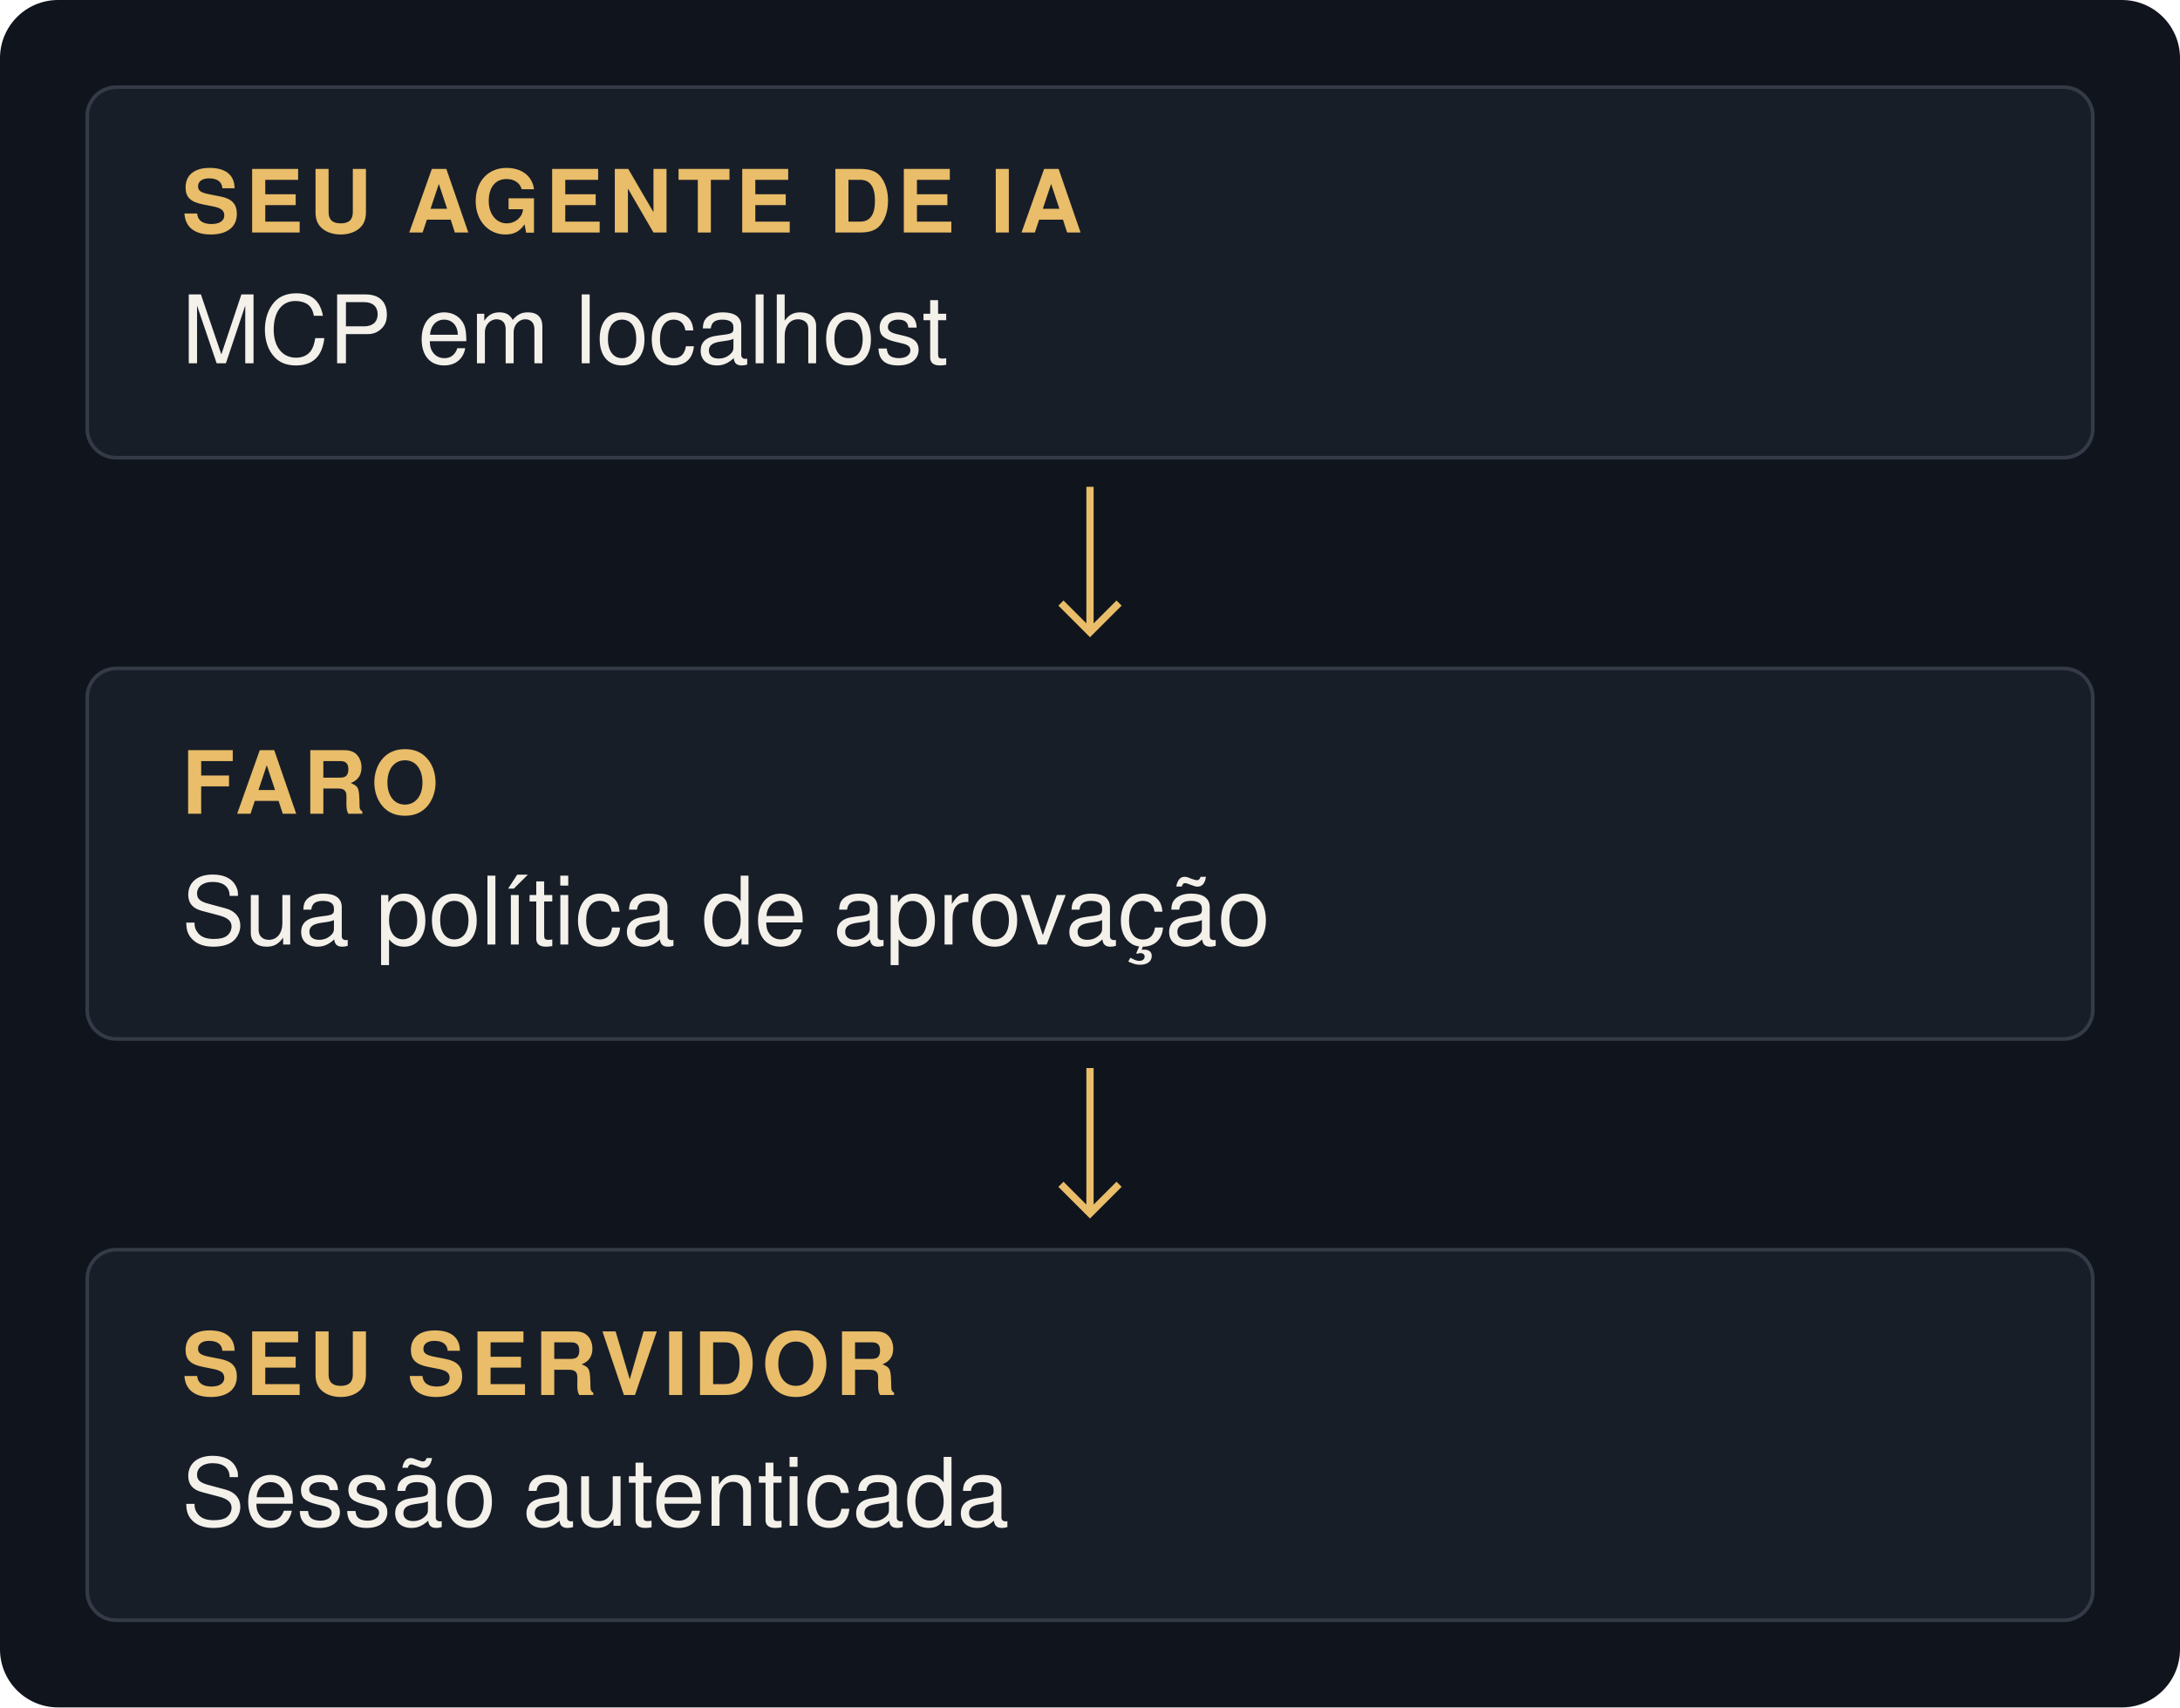
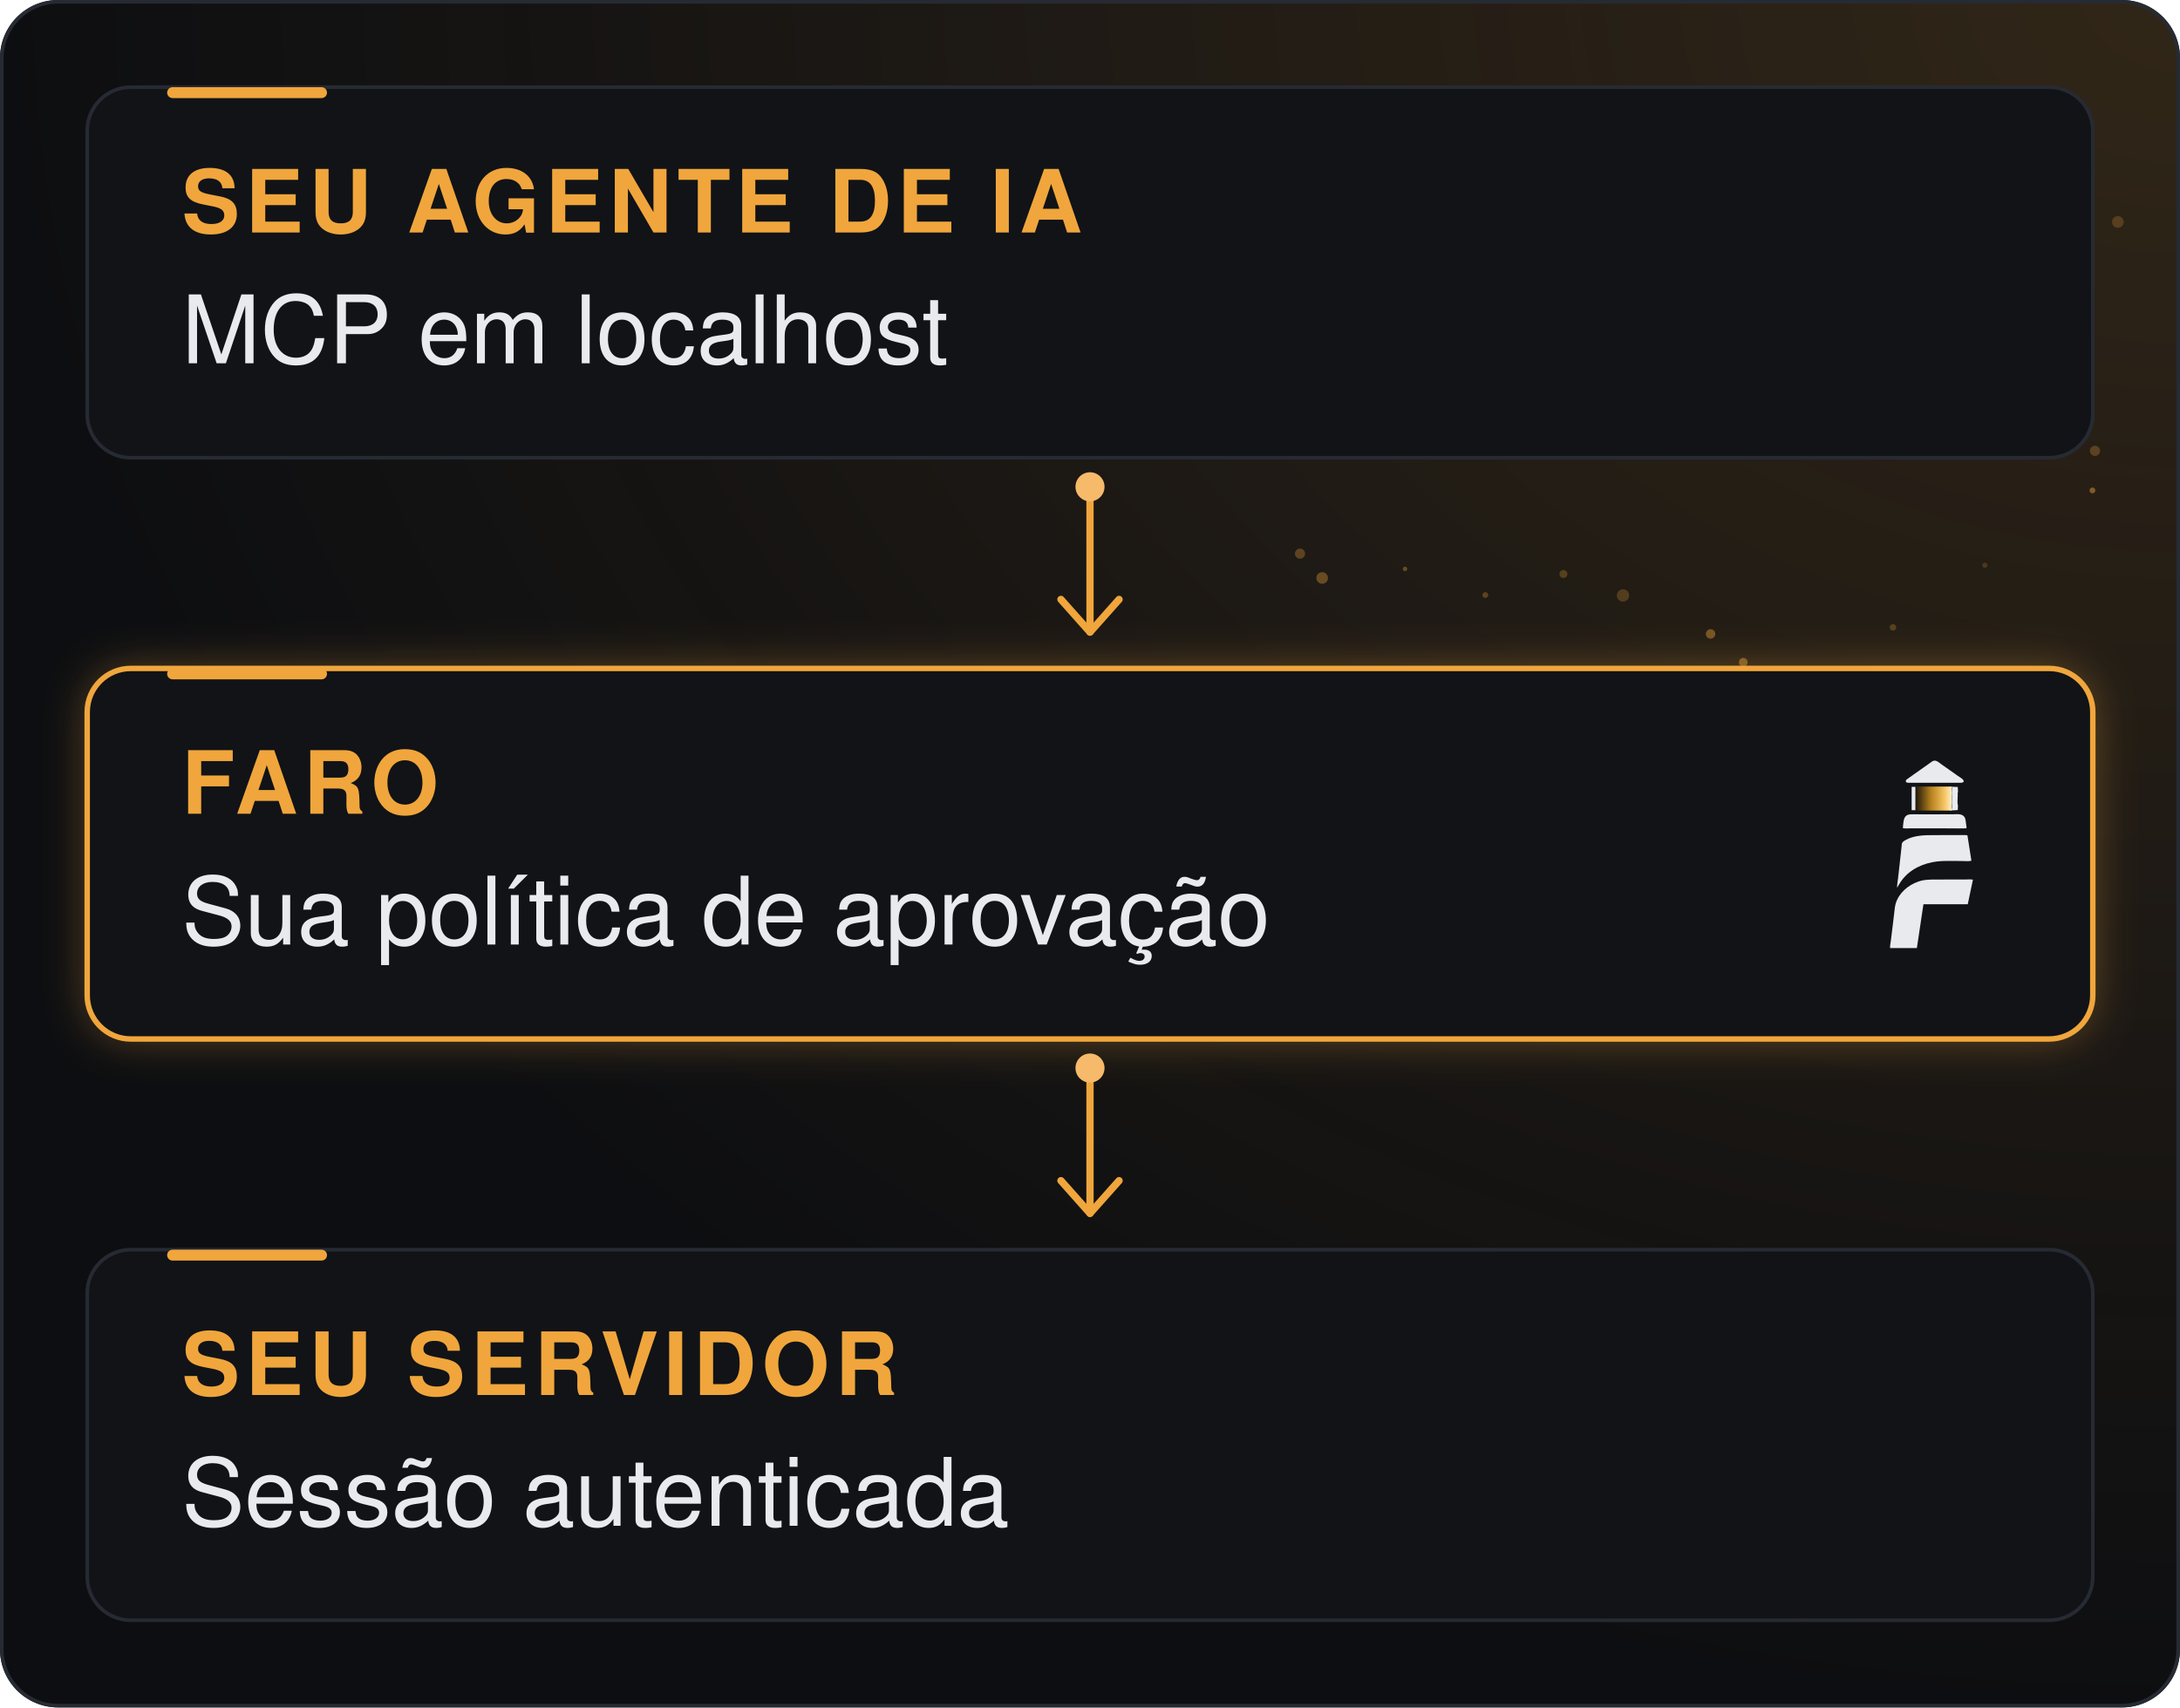
<svg xmlns="http://www.w3.org/2000/svg" width="600" height="470" viewBox="0 0 600 470" role="img" aria-labelledby="title">
-   <rect width="600" height="470" rx="16" fill="#10141c" />
+   <defs>
+     <linearGradient id="glass" x1="0" x2="1">
+       <stop offset="0" stop-color="#17120a" />
+       <stop offset=".45" stop-color="#b9831f" />
+       <stop offset=".8" stop-color="#f5c463" />
+       <stop offset="1" stop-color="#fff1c9" />
+     </linearGradient>
+     <radialGradient id="glow" cx="1" cy="0" r="1">
+       <stop offset="0" stop-color="#f0a63c" stop-opacity=".16" />
+       <stop offset="1" stop-color="#f0a63c" stop-opacity="0" />
+     </radialGradient>
+     <filter id="soft" x="-20%" y="-50%" width="140%" height="200%">
+       <feGaussianBlur stdDeviation="6" />
+     </filter>
+   </defs>
+   <rect width="600" height="470" rx="16" fill="#0d0e11" />
+   <rect width="600" height="470" rx="16" fill="url(#glow)" />
+   <circle cx="349.1" cy="226.4" r="1.4" fill="#f0a63c" opacity="0.31" />
+   <circle cx="441.5" cy="241.6" r="1.3" fill="#f0a63c" opacity="0.18" />
+   <circle cx="427.9" cy="112.5" r="1.5" fill="#f0a63c" opacity="0.26" />
+   <circle cx="443.0" cy="259.7" r="1.1" fill="#f0a63c" opacity="0.36" />
+   <circle cx="441.0" cy="186.3" r="1.5" fill="#f0a63c" opacity="0.38" />
+   <circle cx="447.4" cy="232.9" r="1.2" fill="#f0a63c" opacity="0.46" />
+   <circle cx="497.6" cy="227.0" r="1.6" fill="#f0a63c" opacity="0.52" />
+   <circle cx="470.8" cy="174.5" r="1.3" fill="#f0a63c" opacity="0.41" />
+   <circle cx="422.2" cy="218.8" r="1.6" fill="#f0a63c" opacity="0.25" />
+   <circle cx="350.8" cy="61.4" r="1.3" fill="#f0a63c" opacity="0.45" />
+   <circle cx="576.6" cy="124.1" r="1.4" fill="#f0a63c" opacity="0.26" />
+   <circle cx="461.2" cy="56.5" r="1.1" fill="#f0a63c" opacity="0.16" />
+   <circle cx="476.4" cy="240.1" r="0.9" fill="#f0a63c" opacity="0.54" />
+   <circle cx="427.0" cy="232.3" r="0.7" fill="#f0a63c" opacity="0.18" />
+   <circle cx="423.9" cy="234.4" r="1.7" fill="#f0a63c" opacity="0.46" />
+   <circle cx="377.9" cy="85.9" r="1.1" fill="#f0a63c" opacity="0.41" />
+   <circle cx="562.0" cy="226.5" r="1.3" fill="#f0a63c" opacity="0.18" />
+   <circle cx="418.3" cy="208.1" r="1.7" fill="#f0a63c" opacity="0.22" />
+   <circle cx="393.3" cy="189.7" r="1.3" fill="#f0a63c" opacity="0.52" />
+   <circle cx="390.0" cy="122.4" r="0.9" fill="#f0a63c" opacity="0.36" />
+   <circle cx="464.4" cy="50.9" r="1.4" fill="#f0a63c" opacity="0.51" />
+   <circle cx="354.2" cy="59.4" r="1.7" fill="#f0a63c" opacity="0.28" />
+   <circle cx="509.0" cy="113.6" r="1.3" fill="#f0a63c" opacity="0.52" />
+   <circle cx="363.9" cy="159.1" r="1.6" fill="#f0a63c" opacity="0.35" />
+   <circle cx="379.9" cy="215.5" r="1.2" fill="#f0a63c" opacity="0.21" />
+   <circle cx="382.4" cy="34.3" r="1.0" fill="#f0a63c" opacity="0.25" />
+   <circle cx="421.9" cy="261.9" r="0.7" fill="#f0a63c" opacity="0.18" />
+   <circle cx="446.7" cy="163.9" r="1.7" fill="#f0a63c" opacity="0.24" />
+   <circle cx="499.8" cy="187.4" r="0.9" fill="#f0a63c" opacity="0.20" />
+   <circle cx="582.9" cy="61.1" r="1.6" fill="#f0a63c" opacity="0.22" />
+   <circle cx="403.5" cy="186.8" r="1.6" fill="#f0a63c" opacity="0.34" />
+   <circle cx="423.3" cy="230.4" r="1.0" fill="#f0a63c" opacity="0.40" />
+   <circle cx="540.9" cy="203.6" r="1.1" fill="#f0a63c" opacity="0.47" />
+   <circle cx="408.8" cy="163.8" r="0.8" fill="#f0a63c" opacity="0.29" />
+   <circle cx="430.3" cy="158.0" r="1.1" fill="#f0a63c" opacity="0.26" />
+   <circle cx="395.0" cy="247.5" r="1.3" fill="#f0a63c" opacity="0.52" />
+   <circle cx="555.9" cy="56.7" r="0.7" fill="#f0a63c" opacity="0.51" />
+   <circle cx="357.8" cy="152.4" r="1.4" fill="#f0a63c" opacity="0.30" />
+   <circle cx="468.2" cy="87.6" r="1.5" fill="#f0a63c" opacity="0.54" />
+   <circle cx="567.4" cy="101.3" r="1.0" fill="#f0a63c" opacity="0.34" />
+   <circle cx="453.6" cy="73.8" r="1.0" fill="#f0a63c" opacity="0.30" />
+   <circle cx="401.7" cy="102.4" r="1.7" fill="#f0a63c" opacity="0.23" />
+   <circle cx="377.9" cy="42.3" r="1.4" fill="#f0a63c" opacity="0.39" />
+   <circle cx="575.9" cy="135.0" r="0.8" fill="#f0a63c" opacity="0.45" />
+   <circle cx="493.4" cy="30.9" r="1.0" fill="#f0a63c" opacity="0.30" />
+   <circle cx="386.7" cy="156.6" r="0.6" fill="#f0a63c" opacity="0.36" />
+   <circle cx="479.8" cy="182.3" r="1.2" fill="#f0a63c" opacity="0.44" />
+   <circle cx="546.3" cy="155.6" r="0.7" fill="#f0a63c" opacity="0.20" />
+   <circle cx="453.4" cy="89.3" r="1.6" fill="#f0a63c" opacity="0.38" />
+   <circle cx="463.2" cy="45.2" r="1.4" fill="#f0a63c" opacity="0.39" />
+   <circle cx="398.7" cy="84.5" r="0.8" fill="#f0a63c" opacity="0.28" />
+   <circle cx="521.0" cy="172.7" r="0.9" fill="#f0a63c" opacity="0.25" />
+   <circle cx="536.3" cy="102.3" r="0.7" fill="#f0a63c" opacity="0.18" />
+   <circle cx="372.8" cy="253.1" r="1.4" fill="#f0a63c" opacity="0.31" />
+   <rect x=".5" y=".5" width="599" height="469" rx="15.5" fill="none" stroke="#262a33" />
  <g font-family="Segoe UI, Helvetica, Arial, sans-serif">
-     <rect x="24" y="24" width="552" height="102" rx="8" fill="#181e28" stroke="#343b47" />
-     <text x="50" y="64" font-size="24" fill="#e9bd69" font-weight="600" letter-spacing="1.5">SEU AGENTE DE IA</text>
-     <text x="50" y="100" font-size="26" fill="#f4f1ea" font-weight="400">MCP em localhost</text>
-     <rect x="24" y="184" width="552" height="102" rx="8" fill="#181e28" stroke="#343b47" />
-     <text x="50" y="224" font-size="24" fill="#e9bd69" font-weight="600" letter-spacing="1.5">FARO</text>
-     <text x="50" y="260" font-size="26" fill="#f4f1ea" font-weight="400">Sua política de aprovação</text>
-     <rect x="24" y="344" width="552" height="102" rx="8" fill="#181e28" stroke="#343b47" />
-     <text x="50" y="384" font-size="24" fill="#e9bd69" font-weight="600" letter-spacing="1.5">SEU SERVIDOR</text>
-     <text x="50" y="420" font-size="26" fill="#f4f1ea" font-weight="400">Sessão autenticada</text>
-     <path d="M300 134v40m-8-8 8 8 8-8M300 294v40m-8-8 8 8 8-8" fill="none" stroke="#e9bd69" stroke-width="2" />
+     <rect x="24" y="24" width="552" height="102" rx="12" fill="#111317" stroke="#262a33" />
+     <rect x="46" y="24" width="44" height="3" rx="1.5" fill="#f0a63c" />
+     <text x="50" y="64" font-size="24" fill="#f0a63c" font-weight="600" letter-spacing="1.5">SEU AGENTE DE IA</text>
+     <text x="50" y="100" font-size="26" fill="#e8eaee" font-weight="400">MCP em localhost</text>
+     <rect x="24" y="184" width="552" height="102" rx="12" fill="#f0a63c" opacity=".35" filter="url(#soft)" />
+     <rect x="24" y="184" width="552" height="102" rx="12" fill="#111317" stroke="#f0a63c" stroke-width="1.5" />
+     <rect x="46" y="184" width="44" height="3" rx="1.5" fill="#f0a63c" />
+     <text x="50" y="224" font-size="24" fill="#f0a63c" font-weight="600" letter-spacing="1.5">FARO</text>
+     <text x="50" y="260" font-size="26" fill="#e8eaee" font-weight="400">Sua política de aprovação</text>
+     <rect x="24" y="344" width="552" height="102" rx="12" fill="#111317" stroke="#262a33" />
+     <rect x="46" y="344" width="44" height="3" rx="1.5" fill="#f0a63c" />
+     <text x="50" y="384" font-size="24" fill="#f0a63c" font-weight="600" letter-spacing="1.5">SEU SERVIDOR</text>
+     <text x="50" y="420" font-size="26" fill="#e8eaee" font-weight="400">Sessão autenticada</text>
+     <g transform="translate(520 209) scale(0.0917) translate(-383 -262)">
+       <rect x="459" y="344" width="112" height="72" fill="url(#glass)" />
+       <path fill="#e8eaee" fill-rule="evenodd" d="M606.5 328.19C604.4 333 600.15 332.51 595.5 332.55C586.17 332.64 576.83 332.6 567.5 332.59C534.83 332.56 502.17 332.47 469.5 332.57C461.17 332.59 452.83 332.64 444.5 332.56C440.34 332.52 436.5 333.13 433.08 330.5C430.81 323.92 436.44 321.85 440.98 318.5C451.37 310.81 462.17 303.69 472.61 296.07C482.65 288.74 492.85 281.6 503.1 274.57C507.34 271.66 512.3 266.85 517.54 266.22C525.5 265.27 533.19 272.79 539.3 277.18C555.43 288.78 572.03 299.72 588.04 311.47C593.3 315.33 605.84 321.61 606.5 328.19ZM450 344.85C453.73 344.85 457.47 344.85 461.2 344.85C461.2 368.24 461.2 391.62 461.2 415.01C457.47 415.01 453.73 415.01 450 415.01C450 391.62 450 368.24 450 344.85ZM568.07 345.04C569.38 344.93 570.69 344.81 572 344.69C577.5 344.87 583 345.05 588.5 345.23C588.7 350.12 588.89 355.01 589.09 359.9C587.62 362.88 588.31 367.02 588.26 370.5C588.17 377.38 586.56 394.45 588.83 400C588.85 400.32 588.88 400.63 588.9 400.95C588.73 405.46 588.56 409.98 588.39 414.5C584.59 414.75 580.8 415.01 577 415.26C572.67 415.19 568.33 415.11 564 415.04C565.78 414.52 567.56 414.01 569.34 413.5C574.33 405.66 571.21 399.98 570.97 391.5C570.82 386.17 571.71 380.84 571.61 375.5C571.53 371.49 570.69 367.51 570.7 363.5C570.71 357.8 572.22 352.16 571.69 346.5C570.48 346.01 569.27 345.53 568.07 345.04ZM614.5 469.37C598.21 470.03 581.8 469.47 565.5 469.46C538.5 469.44 511.5 469.5 484.5 469.43C471.17 469.39 457.83 469.38 444.5 469.43C437.75 469.46 429.88 470.47 423.5 468.55C425.07 457.46 424.15 438.63 433.87 431.4C440.09 426.77 447.16 427.28 454.5 427.23C466.5 427.14 478.5 427.26 490.5 427.24C517.16 427.2 543.84 427.11 570.5 427.23C580.29 427.28 595.42 424.96 603.75 430.73C612.35 436.69 611.88 446.11 613.2 455.48C613.84 460.1 615.03 464.78 614.5 469.37ZM617.43 490.5C621.4 515.83 625.38 541.17 629.35 566.5C621.4 569.14 610.94 567.41 602.5 567.45C582.21 567.55 561.77 566.69 541.5 567.56C501.29 569.27 459.75 583.3 431.11 612.62C420.8 623.18 413.53 634.87 406.5 647.72C405.48 641.3 408.72 623.72 409.55 616.24C412.07 593.65 414.61 571.09 417.07 548.5C417.97 540.16 418.93 531.83 419.85 523.5C420.22 520.12 419.95 515.26 421.87 512.35C424.33 508.62 429.44 505.81 433.25 503.73C443.62 498.06 454.86 494.87 466.46 492.76C484.22 489.54 502.52 489.7 520.5 489.71C536.5 489.72 552.5 489.61 568.5 489.69C578.83 489.73 589.17 489.69 599.5 489.69C605.39 489.7 611.79 488.98 617.43 490.5ZM633.92 623.5C628.75 648.07 623.58 672.63 618.41 697.2C574.06 697.2 529.71 697.2 485.36 697.2C478.81 741.05 472.26 784.9 465.7 828.75C438.86 828.75 412.03 828.75 385.19 828.75C384.88 821.02 386.78 813.15 387.72 805.47C389.43 791.47 391.24 777.49 392.89 763.5C394.54 749.5 396.22 735.49 397.93 721.5C399.02 712.55 399.58 703.32 402.25 694.66C411.99 662.96 439.15 640.09 469.72 629.29C487.65 622.96 505.73 623.01 524.5 623.02C536.83 623.02 549.17 623.02 561.5 622.99C577.5 622.94 593.5 622.96 609.5 622.97C617.32 622.98 626.35 621.82 633.92 623.5Z" />
+     </g>
+     <path d="M300 134L300 174" stroke="#f0a63c" stroke-width="2" stroke-linecap="round" />
+     <path d="M292 165L300 174L308 165" fill="none" stroke="#f0a63c" stroke-width="2" stroke-linecap="round" stroke-linejoin="round" />
+     <circle cx="300" cy="134" r="4" fill="#f6ba6a" />
+     <path d="M300 294L300 334" stroke="#f0a63c" stroke-width="2" stroke-linecap="round" />
+     <path d="M292 325L300 334L308 325" fill="none" stroke="#f0a63c" stroke-width="2" stroke-linecap="round" stroke-linejoin="round" />
+     <circle cx="300" cy="294" r="4" fill="#f6ba6a" />
  </g>
</svg>
